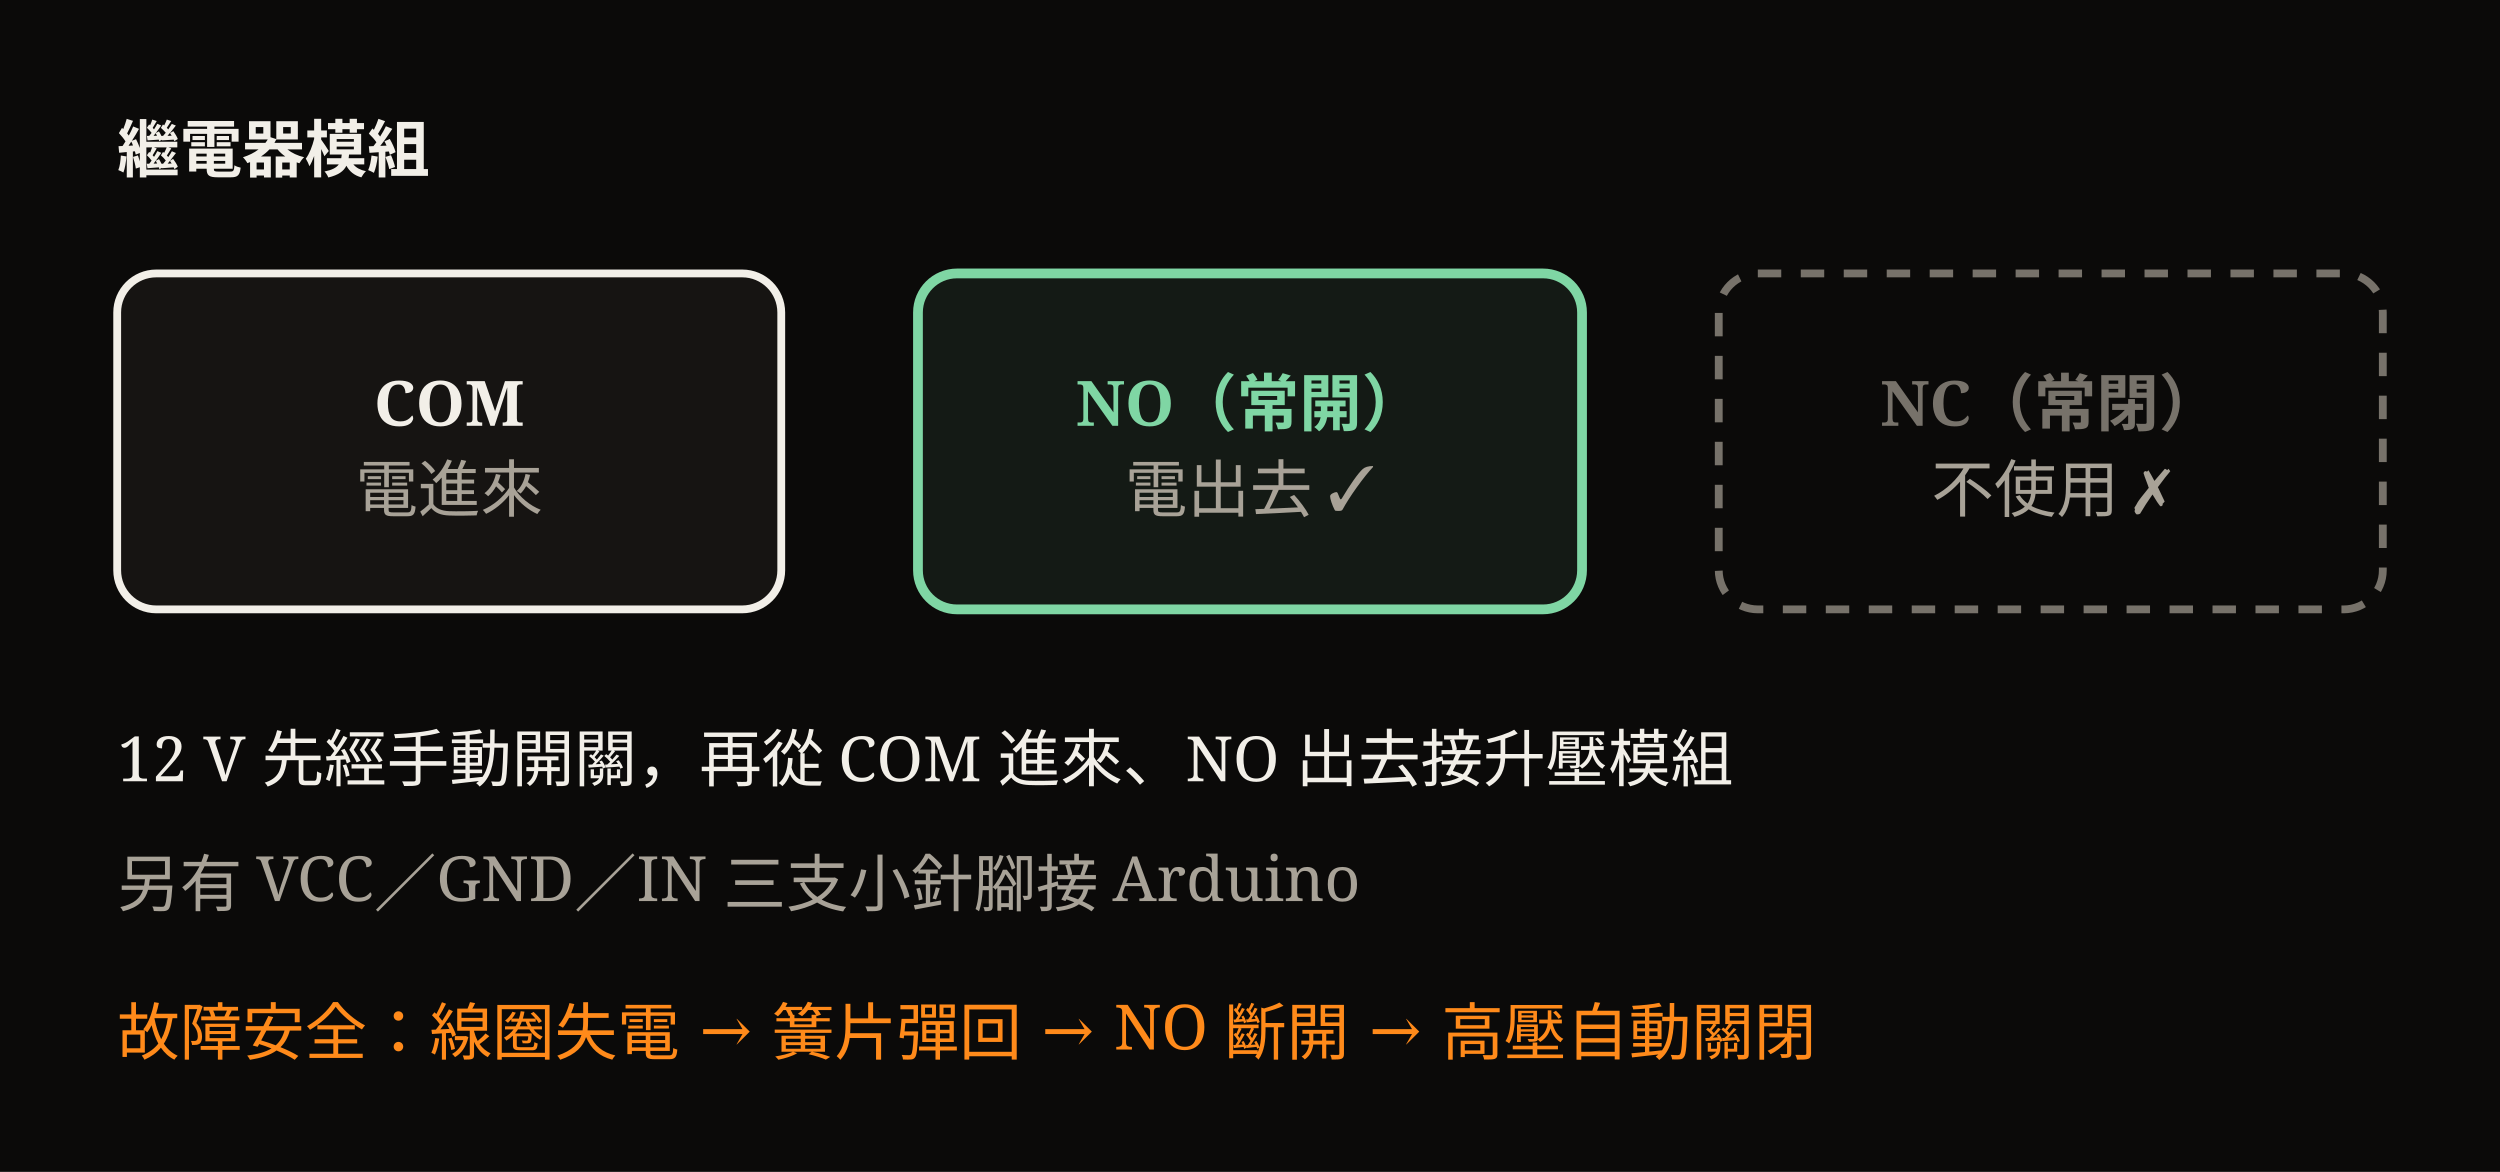
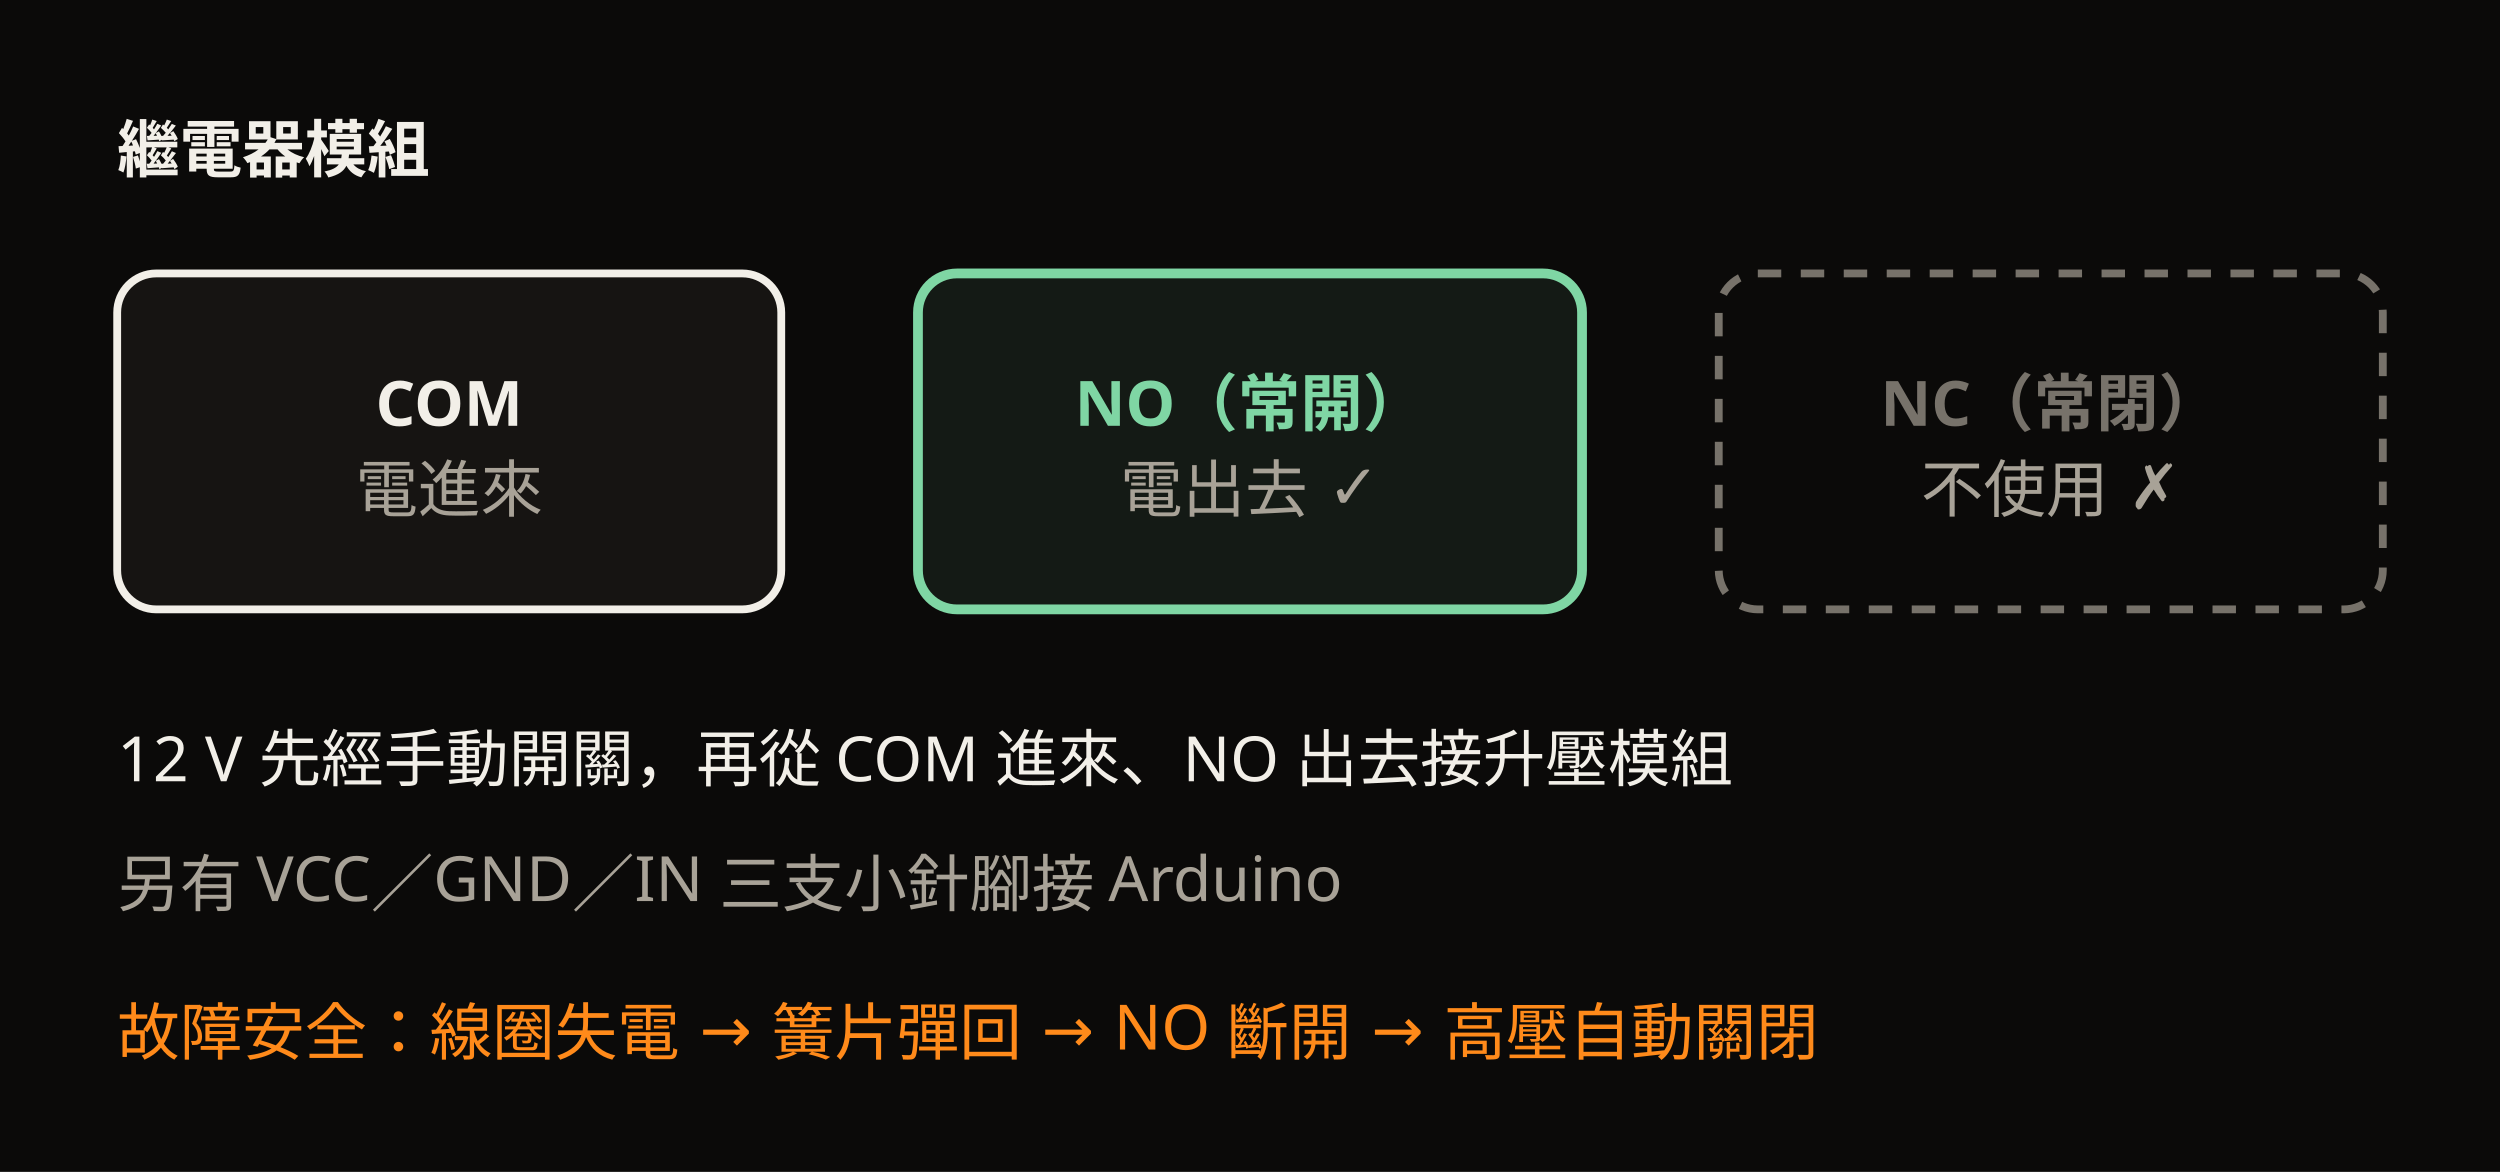
- <svg xmlns="http://www.w3.org/2000/svg" viewBox="0 0 640 300" width="640" height="300" font-family="'Noto Serif TC','Songti TC','PMingLiU',serif">
+ <svg xmlns="http://www.w3.org/2000/svg" viewBox="0 0 640 300" width="640" height="300" font-family="'Noto Sans TC','PingFang TC','Microsoft JhengHei',sans-serif">
  <style>text{fill:#f2efe8;font-size:16px}.m{fill:#a8a297}.f{fill:#77726a}.a{fill:#ff8a1a}.a2{fill:#ffb35c}.e{fill:#7fd6a4}.b{fill:#8fb8e8}.d{fill:#ff5a2e}.k{fill:#111}.mono{font-family:'JetBrains Mono',Consolas,monospace}.c{text-anchor:middle}.r{text-anchor:end}.bold{font-weight:700}</style>
  <defs>
    <pattern id="hA" width="9" height="9" patternUnits="userSpaceOnUse" patternTransform="rotate(45)">
      <rect width="9" height="9" fill="#ff8a1a" fill-opacity="0.1" />
      <line x1="0" y1="0" x2="0" y2="9" stroke="#ff8a1a" stroke-width="1.6" stroke-opacity="0.55" />
    </pattern>
    <pattern id="hG" width="9" height="9" patternUnits="userSpaceOnUse" patternTransform="rotate(45)">
      <rect width="9" height="9" fill="#a8a297" fill-opacity="0.06" />
      <line x1="0" y1="0" x2="0" y2="9" stroke="#a8a297" stroke-width="1.6" stroke-opacity="0.45" />
    </pattern>
    <pattern id="hE" width="9" height="9" patternUnits="userSpaceOnUse" patternTransform="rotate(45)">
      <rect width="9" height="9" fill="#7fd6a4" fill-opacity="0.08" />
      <line x1="0" y1="0" x2="0" y2="9" stroke="#7fd6a4" stroke-width="1.6" stroke-opacity="0.5" />
    </pattern>
    <marker id="mA" viewBox="0 0 10 10" refX="9" refY="5" markerWidth="7" markerHeight="7" orient="auto-start-reverse">
      <path d="M0,0L10,5L0,10z" fill="#ff8a1a" />
    </marker>
    <marker id="mM" viewBox="0 0 10 10" refX="9" refY="5" markerWidth="7" markerHeight="7" orient="auto-start-reverse">
      <path d="M0,0L10,5L0,10z" fill="#a8a297" />
    </marker>
    <marker id="mE" viewBox="0 0 10 10" refX="9" refY="5" markerWidth="7" markerHeight="7" orient="auto-start-reverse">
      <path d="M0,0L10,5L0,10z" fill="#7fd6a4" />
    </marker>
    <marker id="mF" viewBox="0 0 10 10" refX="9" refY="5" markerWidth="7" markerHeight="7" orient="auto-start-reverse">
      <path d="M0,0L10,5L0,10z" fill="#77726a" />
    </marker>
    <marker id="mB" viewBox="0 0 10 10" refX="9" refY="5" markerWidth="7" markerHeight="7" orient="auto-start-reverse">
      <path d="M0,0L10,5L0,10z" fill="#8fb8e8" />
    </marker>
    <marker id="mT" viewBox="0 0 10 10" refX="9" refY="5" markerWidth="7" markerHeight="7" orient="auto-start-reverse">
      <path d="M0,0L10,5L0,10z" fill="#f2efe8" />
    </marker>
  </defs>
  <rect width="640" height="300" fill="#0b0a09" />
  <text x="30" y="44" class="bold" font-size="20">繼電器模組</text>
  <rect x="30" y="70" width="170" height="86" rx="10" fill="#161412" stroke="#f2efe8" stroke-width="2" />
  <text x="115" y="109" class="c bold" font-size="20">COM</text>
  <text x="115" y="131" class="c m" font-size="13">電進來</text>
  <rect x="235" y="70" width="170" height="86" rx="10" fill="rgba(127,214,164,.08)" stroke="#7fd6a4" stroke-width="2.5" />
  <text x="320" y="109" class="c bold e" font-size="18">NO（常開）</text>
  <text x="320" y="131" class="c m" font-size="13">電出去 ✓</text>
  <rect x="440" y="70" width="170" height="86" rx="10" fill="#0b0a09" stroke="#77726a" stroke-width="2" stroke-dasharray="6 5" />
  <text x="525" y="109" class="c bold f" font-size="18">NC（常閉）</text>
  <text x="525" y="131" class="c m" font-size="13">不使用 ✗</text>
  <text x="30" y="200" font-size="15">12 V 先經手動開關，再從 COM 進來、NO 出去接升壓模組</text>
  <text x="30" y="232" class="m" font-size="14">另有 VCC／GND／IN 三支小針腳接 Arduino</text>
  <text x="30" y="270" class="a" font-size="14">故障安全：線圈失電 → 簧片彈回 → NO 斷開 → 高壓自動關閉</text>
</svg>
